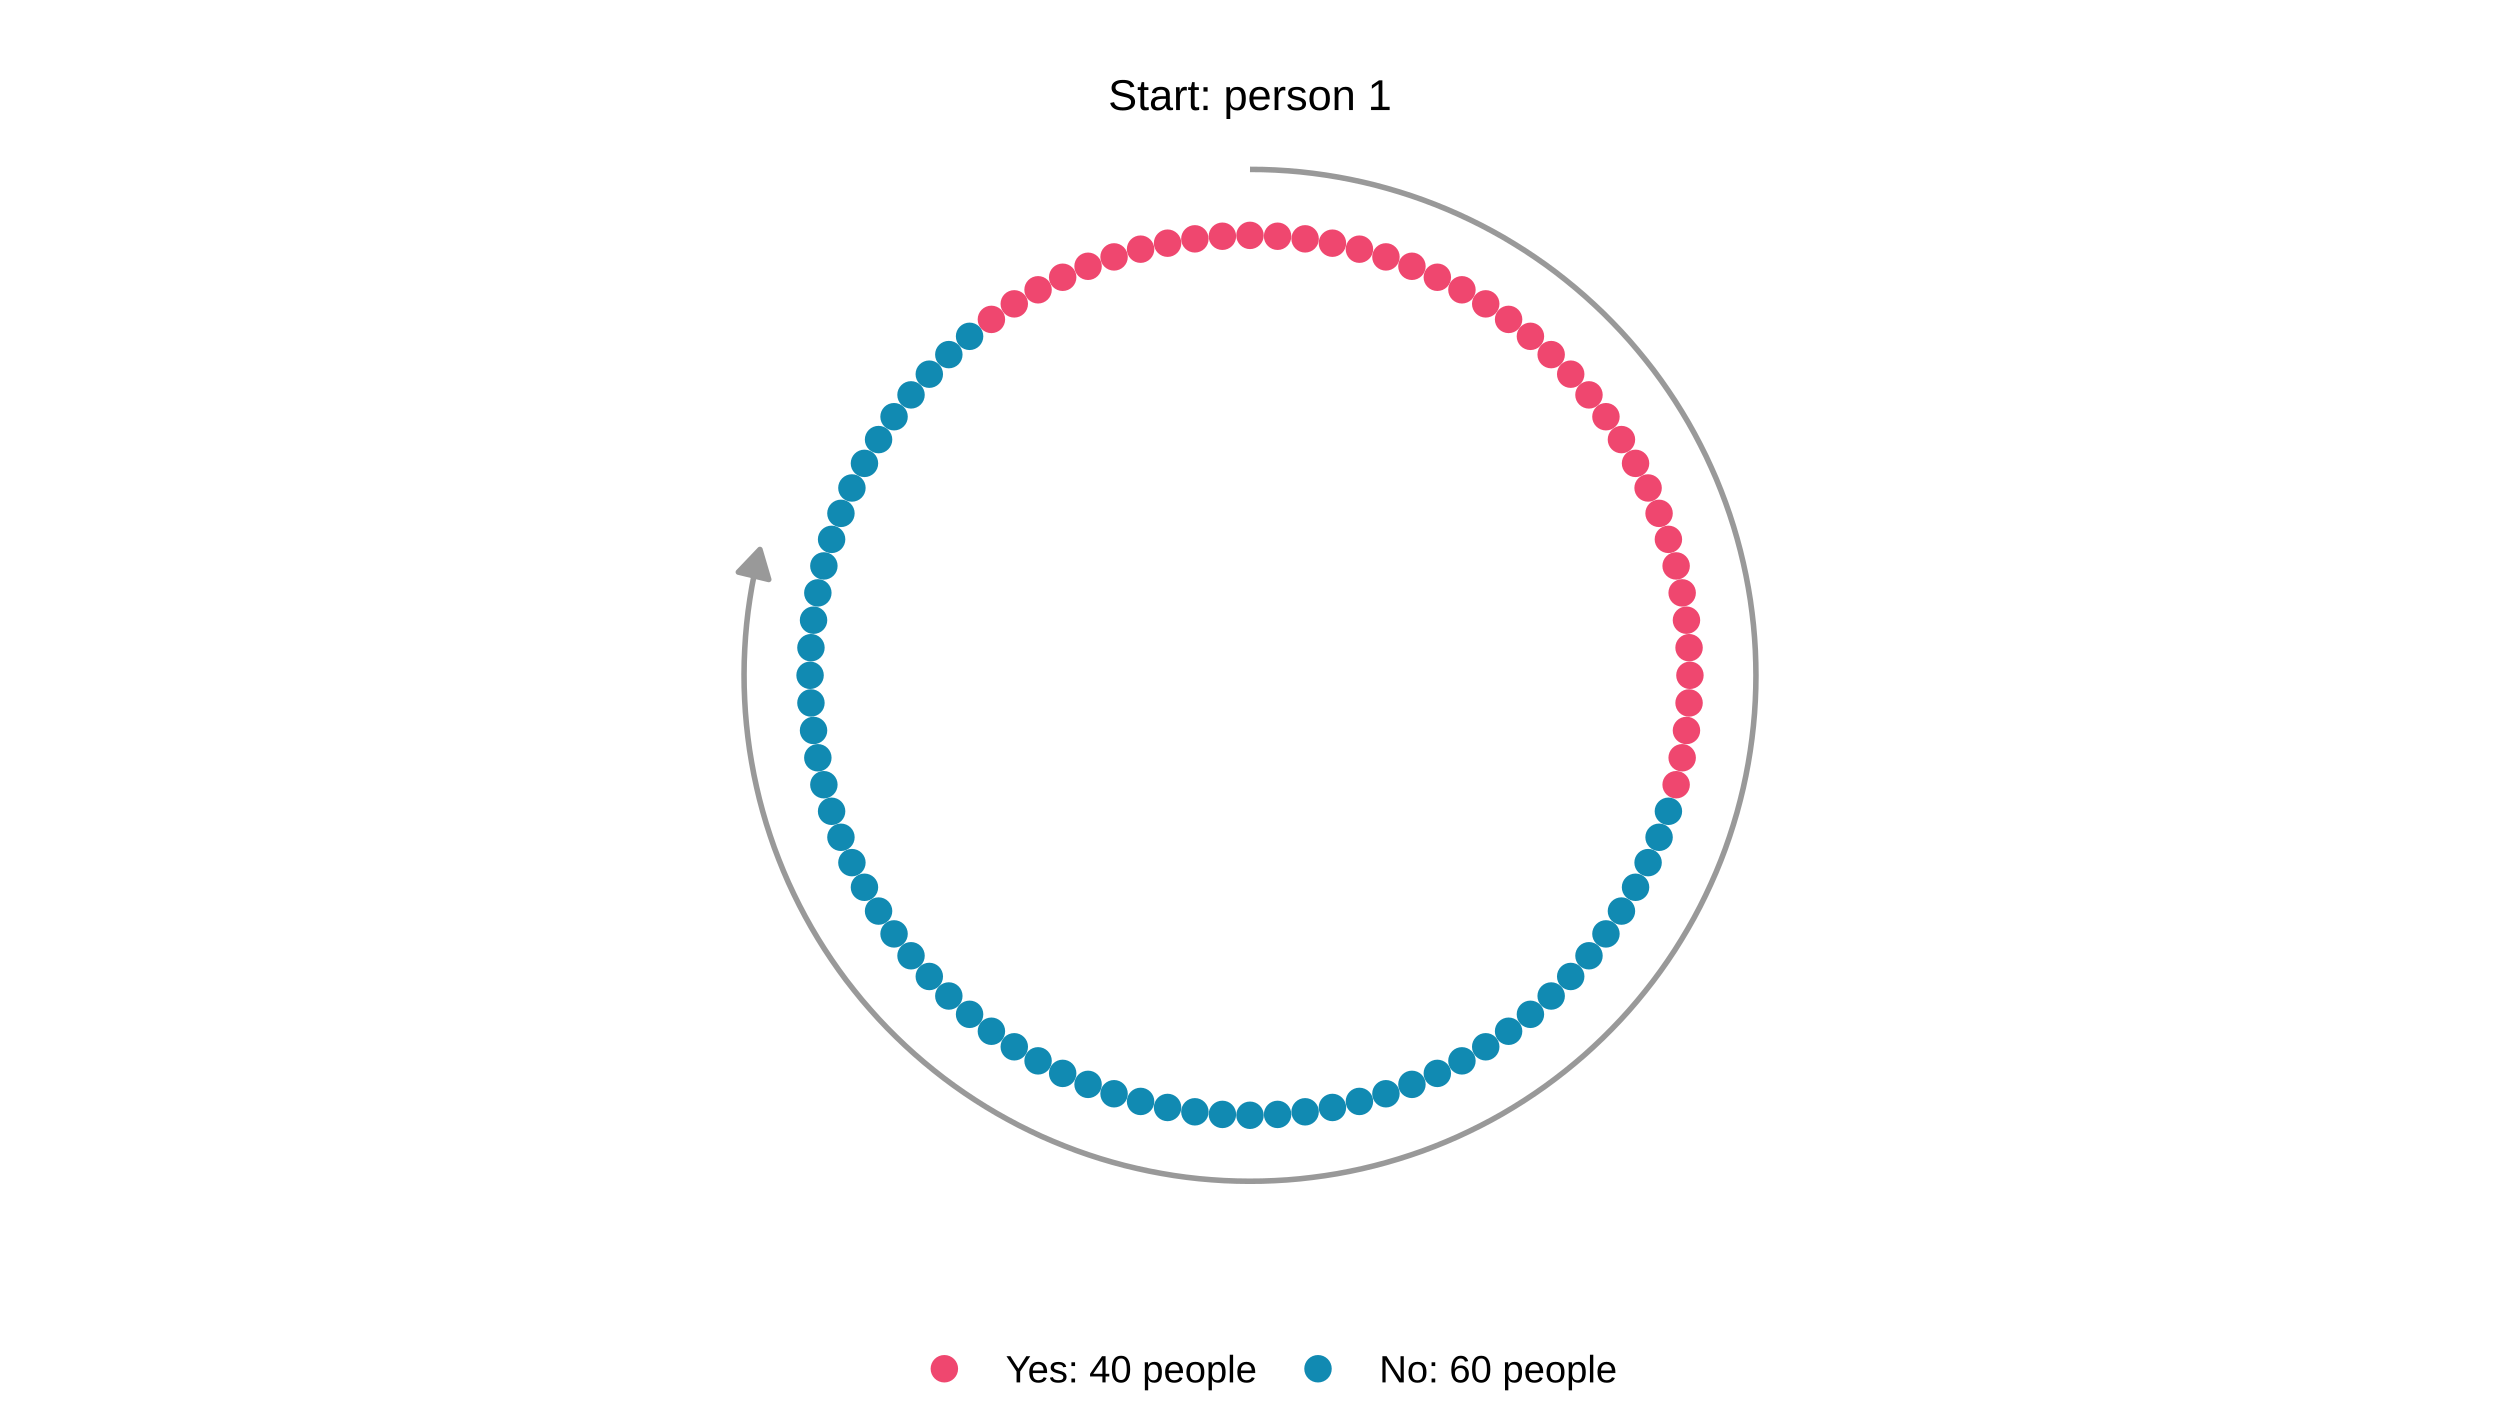
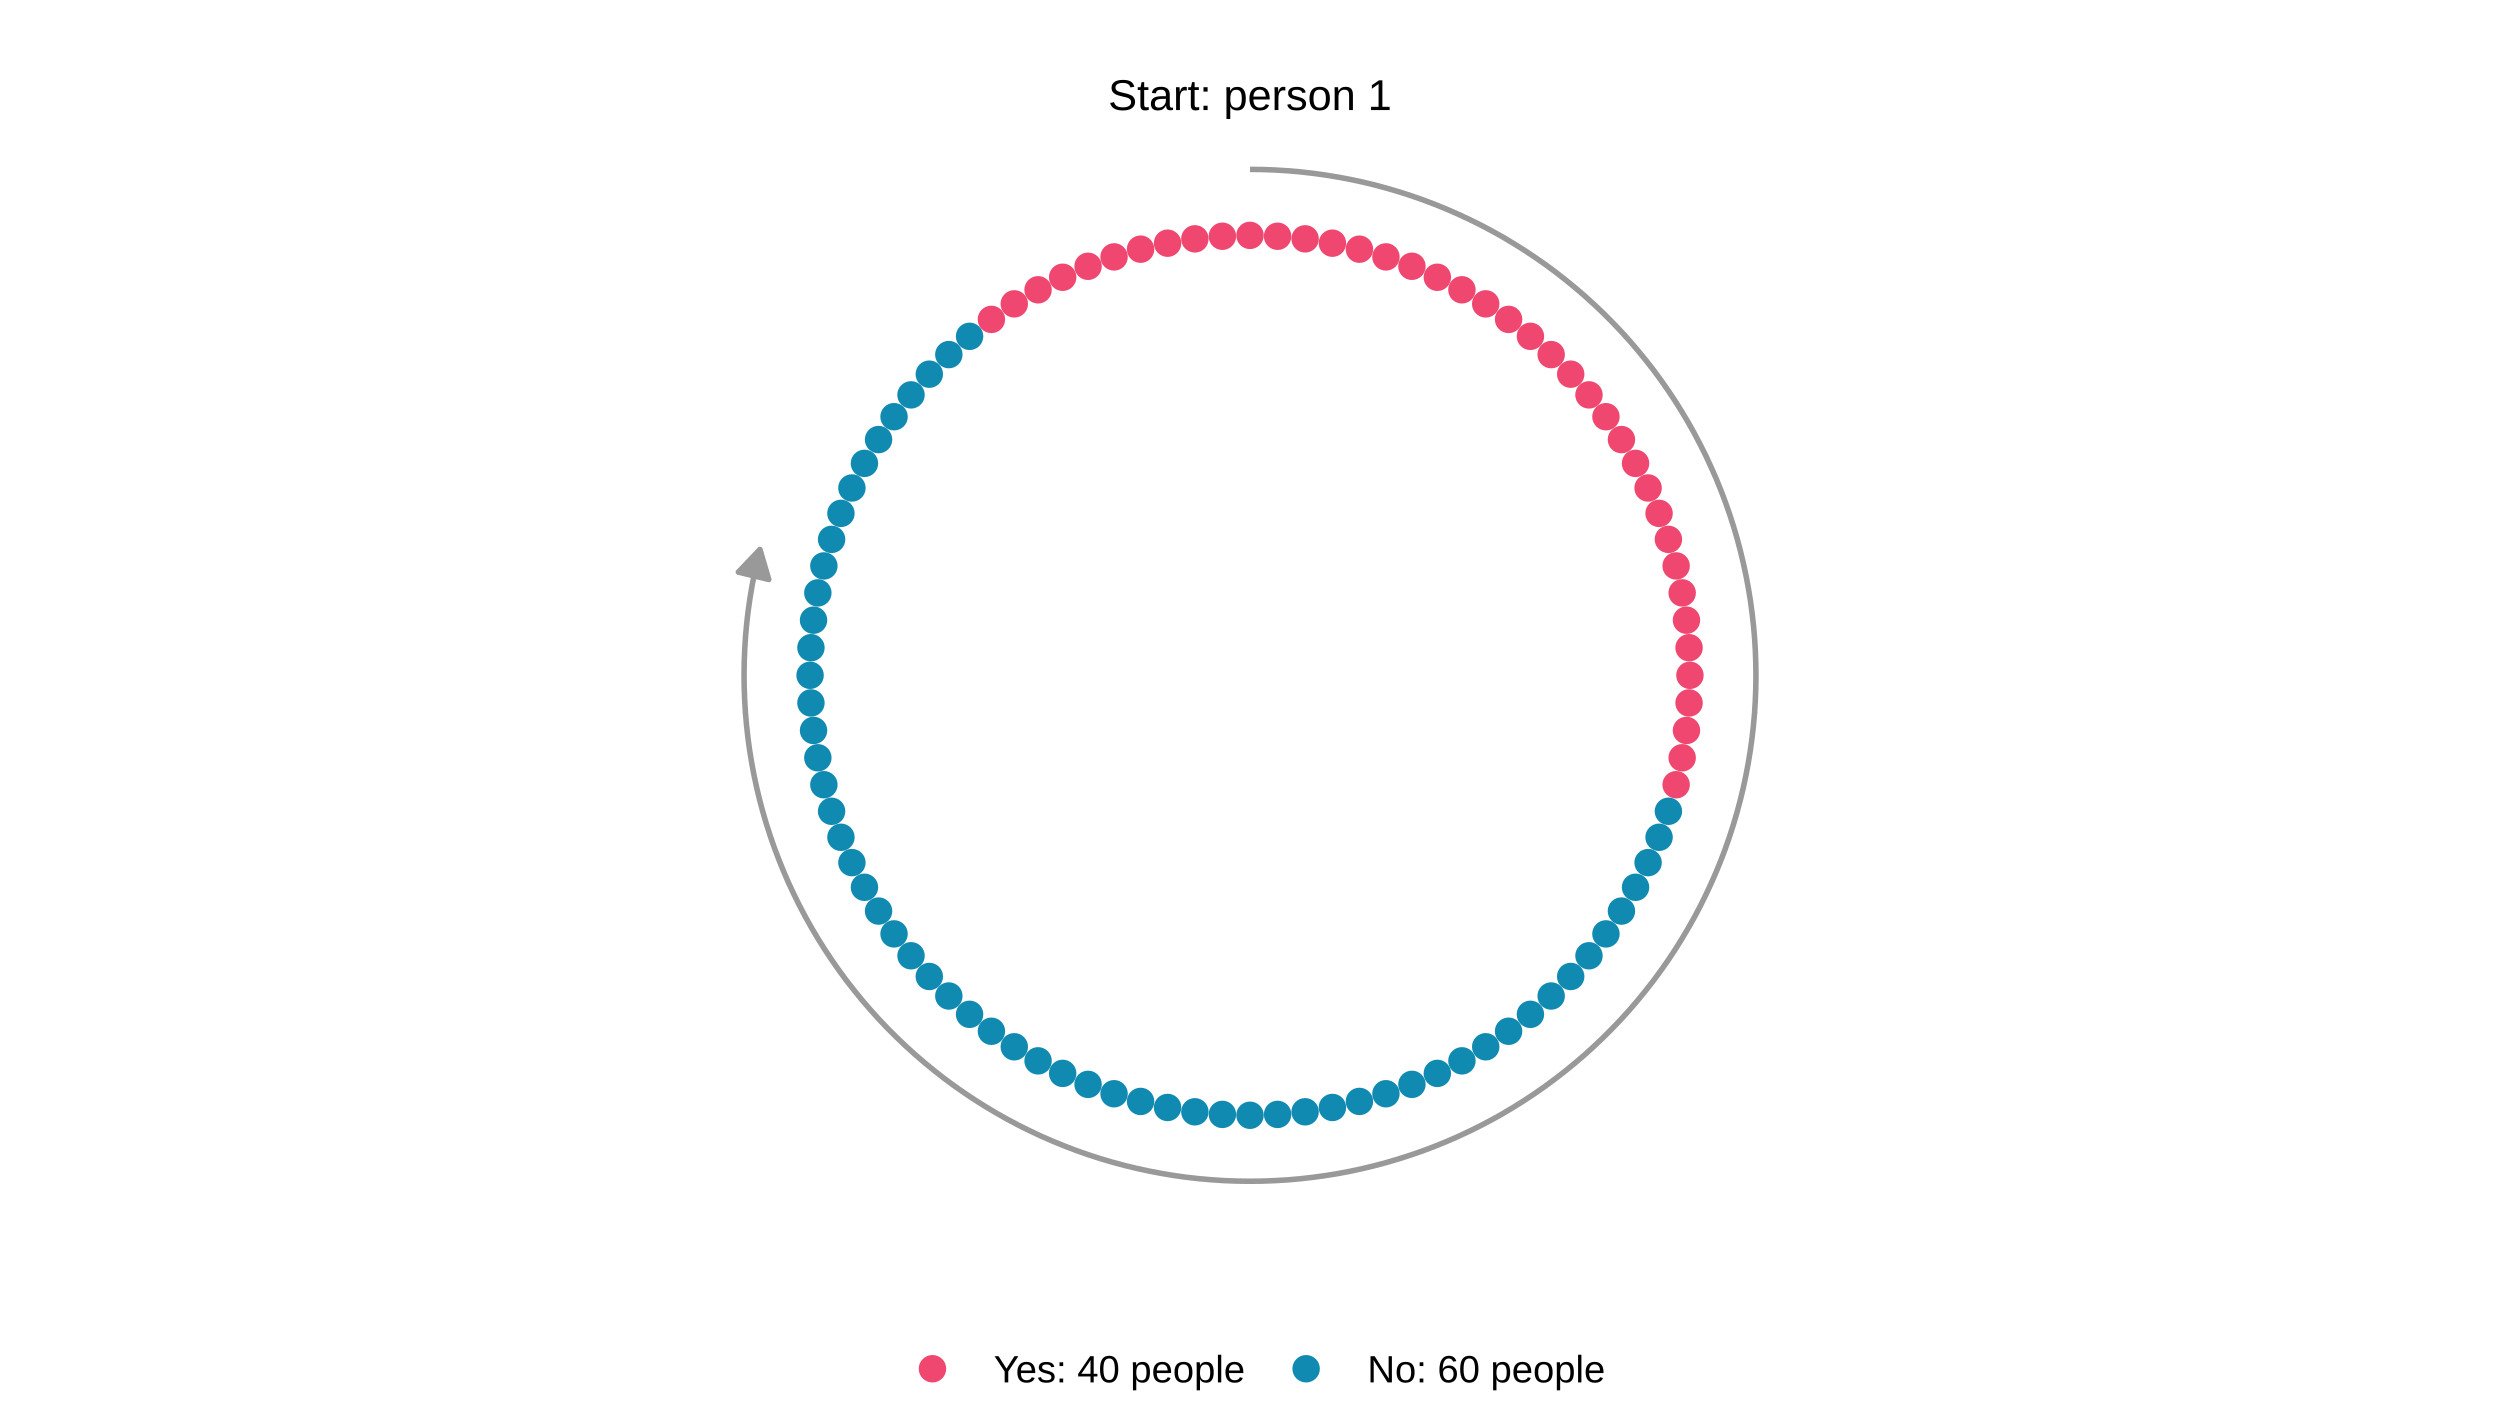
<svg xmlns="http://www.w3.org/2000/svg" width="576.00pt" height="324.00pt" viewBox="0 0 576.00 324.00">
  <g class="svglite">
    <defs>
      <style type="text/css">
    .svglite line, .svglite polyline, .svglite polygon, .svglite path, .svglite rect, .svglite circle {
      fill: none;
      stroke: #000000;
      stroke-linecap: round;
      stroke-linejoin: round;
      stroke-miterlimit: 10.00;
    }
    .svglite text {
      white-space: pre;
    }
    .svglite g.glyphgroup path {
      fill: inherit;
      stroke: none;
    }
  </style>
    </defs>
    <rect width="100%" height="100%" style="stroke: none; fill: none;" />
    <defs>
      <clipPath id="cpMC4wMHw1NzYuMDB8MC4wMHwzMjQuMDA=">
        <rect x="0.00" y="0.00" width="576.00" height="324.00" />
      </clipPath>
    </defs>
    <g clip-path="url(#cpMC4wMHw1NzYuMDB8MC4wMHwzMjQuMDA=)">
</g>
    <defs>
      <clipPath id="cpMTMxLjkwfDQ0NC4xMHwwLjAwfDMyNC4wMA==">
        <rect x="131.90" y="0.00" width="312.20" height="324.00" />
      </clipPath>
    </defs>
    <g clip-path="url(#cpMTMxLjkwfDQ0NC4xMHwwLjAwfDMyNC4wMA==)">
-       <rect x="131.90" y="0.00" width="312.20" height="324.00" style="stroke-width: 0.75; stroke: none;" />
+       <rect x="131.90" y="0.00" width="312.20" height="324.00" style="stroke-width: 0.00; stroke: none;" />
    </g>
    <g clip-path="url(#cpMC4wMHw1NzYuMDB8MC4wMHwzMjQuMDA=)">
      <polyline points="288.00,39.03 290.91,39.06 293.81,39.17 296.71,39.35 299.61,39.60 302.50,39.93 305.38,40.33 308.25,40.80 311.11,41.34 313.95,41.95 316.78,42.63 319.58,43.39 322.37,44.21 325.14,45.10 327.88,46.06 330.60,47.09 333.30,48.19 335.96,49.35 338.60,50.58 341.20,51.87 343.77,53.23 346.31,54.65 348.80,56.14 351.27,57.69 353.69,59.30 356.07,60.96 358.41,62.69 360.70,64.48 362.95,66.32 365.16,68.22 367.31,70.17 369.42,72.17 371.47,74.23 373.48,76.34 375.43,78.49 377.32,80.70 379.16,82.95 380.95,85.24 382.67,87.58 384.34,89.97 385.95,92.39 387.49,94.85 388.98,97.35 390.40,99.89 391.75,102.46 393.05,105.06 394.27,107.70 395.44,110.36 396.53,113.06 397.56,115.78 398.52,118.52 399.41,121.29 400.23,124.08 400.98,126.89 401.66,129.72 402.27,132.56 402.81,135.42 403.28,138.29 403.67,141.17 404.00,144.06 404.25,146.95 404.43,149.85 404.53,152.76 404.57,155.67 404.53,158.57 404.42,161.48 404.24,164.38 403.98,167.28 403.65,170.17 403.25,173.05 402.78,175.92 402.24,178.77 401.63,181.61 400.94,184.44 400.19,187.25 399.36,190.04 398.47,192.80 397.51,195.55 396.48,198.27 395.38,200.96 394.21,203.62 392.98,206.26 391.69,208.86 390.33,211.43 388.90,213.96 387.41,216.46 385.87,218.92 384.26,221.34 382.59,223.72 380.86,226.06 379.07,228.35 377.23,230.60 375.33,232.81 373.38,234.96 371.37,237.06 369.31,239.12 367.20,241.12 365.05,243.07 362.84,244.96 360.59,246.80 358.29,248.58 355.95,250.31 353.57,251.97 351.14,253.58 348.68,255.12 346.18,256.61 343.64,258.03 341.07,259.38 338.46,260.67 335.83,261.90 333.16,263.06 330.47,264.15 327.75,265.18 325.00,266.13 322.23,267.02 319.44,267.84 316.63,268.59 313.81,269.27 310.96,269.88 308.10,270.42 305.23,270.88 302.35,271.27 299.46,271.60 296.57,271.85 293.67,272.02 290.76,272.13 287.85,272.16 284.95,272.12 282.04,272.01 279.14,271.82 276.24,271.57 273.35,271.24 270.47,270.84 267.61,270.36 264.75,269.82 261.91,269.20 259.08,268.52 256.27,267.76 253.49,266.94 250.72,266.04 247.98,265.08 245.26,264.04 242.57,262.94 239.90,261.78 237.27,260.54 234.67,259.25 232.10,257.88 229.57,256.46 227.07,254.97 224.61,253.42 222.19,251.81 219.81,250.14 217.47,248.41 215.18,246.62 212.93,244.77 210.73,242.87 208.58,240.92 206.48,238.91 204.42,236.85 202.42,234.74 200.48,232.58 198.58,230.38 196.75,228.12 194.96,225.83 193.24,223.48 191.58,221.10 189.97,218.67 188.43,216.21 186.95,213.71 185.53,211.17 184.18,208.60 182.89,205.99 181.66,203.35 180.51,200.69 179.42,197.99 178.39,195.27 177.44,192.52 176.55,189.76 175.73,186.96 174.98,184.15 174.31,181.33 173.70,178.48 173.17,175.63 172.70,172.76 172.31,169.87 171.99,166.98 171.74,164.09 171.57,161.19 171.46,158.28 171.43,155.37 171.47,152.47 171.59,149.56 171.77,146.66 172.03,143.76 172.36,140.87 172.77,137.99 173.24,135.13 173.79,132.27 174.41,129.43 175.09,126.60 " style="stroke-width: 1.28; stroke: #999999; stroke-linecap: butt;" />
      <polygon points="177.12,133.51 175.09,126.60 170.12,131.81 " style="stroke-width: 1.28; stroke: #999999; stroke-linecap: butt; fill: #999999;" />
      <circle cx="288.00" cy="54.23" r="2.81" style="stroke-width: 0.71; stroke: #EF476F; fill: #EF476F;" />
      <circle cx="294.36" cy="54.43" r="2.81" style="stroke-width: 0.71; stroke: #EF476F; fill: #EF476F;" />
      <circle cx="300.70" cy="55.03" r="2.81" style="stroke-width: 0.71; stroke: #EF476F; fill: #EF476F;" />
      <circle cx="306.99" cy="56.03" r="2.81" style="stroke-width: 0.71; stroke: #EF476F; fill: #EF476F;" />
      <circle cx="313.21" cy="57.41" r="2.81" style="stroke-width: 0.71; stroke: #EF476F; fill: #EF476F;" />
      <circle cx="319.32" cy="59.19" r="2.81" style="stroke-width: 0.71; stroke: #EF476F; fill: #EF476F;" />
      <circle cx="325.31" cy="61.35" r="2.81" style="stroke-width: 0.71; stroke: #EF476F; fill: #EF476F;" />
      <circle cx="331.16" cy="63.88" r="2.81" style="stroke-width: 0.71; stroke: #EF476F; fill: #EF476F;" />
      <circle cx="336.83" cy="66.77" r="2.81" style="stroke-width: 0.71; stroke: #EF476F; fill: #EF476F;" />
      <circle cx="342.31" cy="70.01" r="2.81" style="stroke-width: 0.71; stroke: #EF476F; fill: #EF476F;" />
      <circle cx="347.58" cy="73.59" r="2.81" style="stroke-width: 0.71; stroke: #EF476F; fill: #EF476F;" />
      <circle cx="352.61" cy="77.49" r="2.81" style="stroke-width: 0.71; stroke: #EF476F; fill: #EF476F;" />
      <circle cx="357.39" cy="81.70" r="2.81" style="stroke-width: 0.71; stroke: #EF476F; fill: #EF476F;" />
      <circle cx="361.89" cy="86.21" r="2.81" style="stroke-width: 0.71; stroke: #EF476F; fill: #EF476F;" />
      <circle cx="366.10" cy="90.98" r="2.81" style="stroke-width: 0.71; stroke: #EF476F; fill: #EF476F;" />
      <circle cx="370.01" cy="96.01" r="2.81" style="stroke-width: 0.71; stroke: #EF476F; fill: #EF476F;" />
      <circle cx="373.58" cy="101.28" r="2.81" style="stroke-width: 0.71; stroke: #EF476F; fill: #EF476F;" />
      <circle cx="376.83" cy="106.76" r="2.81" style="stroke-width: 0.71; stroke: #EF476F; fill: #EF476F;" />
      <circle cx="379.72" cy="112.43" r="2.81" style="stroke-width: 0.71; stroke: #EF476F; fill: #EF476F;" />
      <circle cx="382.25" cy="118.28" r="2.81" style="stroke-width: 0.71; stroke: #EF476F; fill: #EF476F;" />
      <circle cx="384.40" cy="124.27" r="2.81" style="stroke-width: 0.71; stroke: #EF476F; fill: #EF476F;" />
      <circle cx="386.18" cy="130.39" r="2.81" style="stroke-width: 0.71; stroke: #EF476F; fill: #EF476F;" />
      <circle cx="387.57" cy="136.60" r="2.81" style="stroke-width: 0.71; stroke: #EF476F; fill: #EF476F;" />
      <circle cx="388.56" cy="142.89" r="2.81" style="stroke-width: 0.71; stroke: #EF476F; fill: #EF476F;" />
      <circle cx="389.16" cy="149.23" r="2.81" style="stroke-width: 0.71; stroke: #EF476F; fill: #EF476F;" />
      <circle cx="389.36" cy="155.59" r="2.81" style="stroke-width: 0.71; stroke: #EF476F; fill: #EF476F;" />
      <circle cx="389.16" cy="161.96" r="2.81" style="stroke-width: 0.71; stroke: #EF476F; fill: #EF476F;" />
      <circle cx="388.56" cy="168.30" r="2.81" style="stroke-width: 0.71; stroke: #EF476F; fill: #EF476F;" />
      <circle cx="387.57" cy="174.59" r="2.81" style="stroke-width: 0.71; stroke: #EF476F; fill: #EF476F;" />
      <circle cx="386.18" cy="180.80" r="2.81" style="stroke-width: 0.71; stroke: #EF476F; fill: #EF476F;" />
      <circle cx="384.40" cy="186.92" r="2.81" style="stroke-width: 0.71; stroke: #118AB2; fill: #118AB2;" />
      <circle cx="382.25" cy="192.91" r="2.81" style="stroke-width: 0.71; stroke: #118AB2; fill: #118AB2;" />
      <circle cx="379.72" cy="198.75" r="2.81" style="stroke-width: 0.71; stroke: #118AB2; fill: #118AB2;" />
      <circle cx="376.83" cy="204.43" r="2.81" style="stroke-width: 0.71; stroke: #118AB2; fill: #118AB2;" />
      <circle cx="373.58" cy="209.91" r="2.81" style="stroke-width: 0.71; stroke: #118AB2; fill: #118AB2;" />
      <circle cx="370.01" cy="215.17" r="2.81" style="stroke-width: 0.71; stroke: #118AB2; fill: #118AB2;" />
      <circle cx="366.10" cy="220.21" r="2.81" style="stroke-width: 0.71; stroke: #118AB2; fill: #118AB2;" />
      <circle cx="361.89" cy="224.98" r="2.81" style="stroke-width: 0.71; stroke: #118AB2; fill: #118AB2;" />
      <circle cx="357.39" cy="229.48" r="2.81" style="stroke-width: 0.71; stroke: #118AB2; fill: #118AB2;" />
      <circle cx="352.61" cy="233.70" r="2.81" style="stroke-width: 0.71; stroke: #118AB2; fill: #118AB2;" />
      <circle cx="347.58" cy="237.60" r="2.81" style="stroke-width: 0.71; stroke: #118AB2; fill: #118AB2;" />
      <circle cx="342.31" cy="241.18" r="2.81" style="stroke-width: 0.71; stroke: #118AB2; fill: #118AB2;" />
      <circle cx="336.83" cy="244.42" r="2.81" style="stroke-width: 0.71; stroke: #118AB2; fill: #118AB2;" />
      <circle cx="331.16" cy="247.31" r="2.81" style="stroke-width: 0.71; stroke: #118AB2; fill: #118AB2;" />
      <circle cx="325.31" cy="249.84" r="2.81" style="stroke-width: 0.71; stroke: #118AB2; fill: #118AB2;" />
      <circle cx="319.32" cy="252.00" r="2.81" style="stroke-width: 0.71; stroke: #118AB2; fill: #118AB2;" />
      <circle cx="313.21" cy="253.77" r="2.81" style="stroke-width: 0.71; stroke: #118AB2; fill: #118AB2;" />
      <circle cx="306.99" cy="255.16" r="2.81" style="stroke-width: 0.71; stroke: #118AB2; fill: #118AB2;" />
      <circle cx="300.70" cy="256.16" r="2.81" style="stroke-width: 0.71; stroke: #118AB2; fill: #118AB2;" />
      <circle cx="294.36" cy="256.76" r="2.81" style="stroke-width: 0.71; stroke: #118AB2; fill: #118AB2;" />
      <circle cx="288.00" cy="256.96" r="2.81" style="stroke-width: 0.71; stroke: #118AB2; fill: #118AB2;" />
      <circle cx="281.64" cy="256.76" r="2.81" style="stroke-width: 0.71; stroke: #118AB2; fill: #118AB2;" />
      <circle cx="275.30" cy="256.16" r="2.81" style="stroke-width: 0.71; stroke: #118AB2; fill: #118AB2;" />
      <circle cx="269.01" cy="255.16" r="2.81" style="stroke-width: 0.71; stroke: #118AB2; fill: #118AB2;" />
      <circle cx="262.79" cy="253.77" r="2.81" style="stroke-width: 0.71; stroke: #118AB2; fill: #118AB2;" />
      <circle cx="256.68" cy="252.00" r="2.81" style="stroke-width: 0.71; stroke: #118AB2; fill: #118AB2;" />
      <circle cx="250.69" cy="249.84" r="2.81" style="stroke-width: 0.71; stroke: #118AB2; fill: #118AB2;" />
      <circle cx="244.84" cy="247.31" r="2.81" style="stroke-width: 0.71; stroke: #118AB2; fill: #118AB2;" />
      <circle cx="239.17" cy="244.42" r="2.81" style="stroke-width: 0.71; stroke: #118AB2; fill: #118AB2;" />
      <circle cx="233.69" cy="241.18" r="2.81" style="stroke-width: 0.71; stroke: #118AB2; fill: #118AB2;" />
      <circle cx="228.42" cy="237.60" r="2.81" style="stroke-width: 0.71; stroke: #118AB2; fill: #118AB2;" />
      <circle cx="223.39" cy="233.70" r="2.81" style="stroke-width: 0.71; stroke: #118AB2; fill: #118AB2;" />
      <circle cx="218.61" cy="229.48" r="2.81" style="stroke-width: 0.71; stroke: #118AB2; fill: #118AB2;" />
      <circle cx="214.11" cy="224.98" r="2.81" style="stroke-width: 0.71; stroke: #118AB2; fill: #118AB2;" />
      <circle cx="209.90" cy="220.21" r="2.81" style="stroke-width: 0.71; stroke: #118AB2; fill: #118AB2;" />
      <circle cx="205.99" cy="215.17" r="2.81" style="stroke-width: 0.71; stroke: #118AB2; fill: #118AB2;" />
      <circle cx="202.42" cy="209.91" r="2.81" style="stroke-width: 0.71; stroke: #118AB2; fill: #118AB2;" />
      <circle cx="199.17" cy="204.43" r="2.81" style="stroke-width: 0.71; stroke: #118AB2; fill: #118AB2;" />
      <circle cx="196.28" cy="198.75" r="2.81" style="stroke-width: 0.71; stroke: #118AB2; fill: #118AB2;" />
      <circle cx="193.75" cy="192.91" r="2.81" style="stroke-width: 0.71; stroke: #118AB2; fill: #118AB2;" />
      <circle cx="191.60" cy="186.92" r="2.81" style="stroke-width: 0.71; stroke: #118AB2; fill: #118AB2;" />
      <circle cx="189.82" cy="180.80" r="2.81" style="stroke-width: 0.71; stroke: #118AB2; fill: #118AB2;" />
      <circle cx="188.43" cy="174.59" r="2.81" style="stroke-width: 0.71; stroke: #118AB2; fill: #118AB2;" />
      <circle cx="187.44" cy="168.30" r="2.81" style="stroke-width: 0.71; stroke: #118AB2; fill: #118AB2;" />
      <circle cx="186.84" cy="161.96" r="2.81" style="stroke-width: 0.71; stroke: #118AB2; fill: #118AB2;" />
      <circle cx="186.64" cy="155.59" r="2.81" style="stroke-width: 0.71; stroke: #118AB2; fill: #118AB2;" />
      <circle cx="186.84" cy="149.23" r="2.81" style="stroke-width: 0.71; stroke: #118AB2; fill: #118AB2;" />
      <circle cx="187.44" cy="142.89" r="2.81" style="stroke-width: 0.71; stroke: #118AB2; fill: #118AB2;" />
      <circle cx="188.43" cy="136.60" r="2.81" style="stroke-width: 0.71; stroke: #118AB2; fill: #118AB2;" />
      <circle cx="189.82" cy="130.39" r="2.81" style="stroke-width: 0.71; stroke: #118AB2; fill: #118AB2;" />
      <circle cx="191.60" cy="124.27" r="2.81" style="stroke-width: 0.71; stroke: #118AB2; fill: #118AB2;" />
      <circle cx="193.75" cy="118.28" r="2.81" style="stroke-width: 0.71; stroke: #118AB2; fill: #118AB2;" />
      <circle cx="196.28" cy="112.43" r="2.81" style="stroke-width: 0.71; stroke: #118AB2; fill: #118AB2;" />
      <circle cx="199.17" cy="106.76" r="2.81" style="stroke-width: 0.71; stroke: #118AB2; fill: #118AB2;" />
      <circle cx="202.42" cy="101.28" r="2.81" style="stroke-width: 0.71; stroke: #118AB2; fill: #118AB2;" />
      <circle cx="205.99" cy="96.01" r="2.81" style="stroke-width: 0.71; stroke: #118AB2; fill: #118AB2;" />
      <circle cx="209.90" cy="90.98" r="2.81" style="stroke-width: 0.71; stroke: #118AB2; fill: #118AB2;" />
      <circle cx="214.11" cy="86.21" r="2.81" style="stroke-width: 0.71; stroke: #118AB2; fill: #118AB2;" />
      <circle cx="218.61" cy="81.70" r="2.81" style="stroke-width: 0.71; stroke: #118AB2; fill: #118AB2;" />
      <circle cx="223.39" cy="77.49" r="2.81" style="stroke-width: 0.71; stroke: #118AB2; fill: #118AB2;" />
      <circle cx="228.42" cy="73.59" r="2.81" style="stroke-width: 0.71; stroke: #EF476F; fill: #EF476F;" />
      <circle cx="233.69" cy="70.01" r="2.81" style="stroke-width: 0.71; stroke: #EF476F; fill: #EF476F;" />
      <circle cx="239.17" cy="66.77" r="2.81" style="stroke-width: 0.71; stroke: #EF476F; fill: #EF476F;" />
      <circle cx="244.84" cy="63.88" r="2.81" style="stroke-width: 0.71; stroke: #EF476F; fill: #EF476F;" />
      <circle cx="250.69" cy="61.35" r="2.81" style="stroke-width: 0.71; stroke: #EF476F; fill: #EF476F;" />
      <circle cx="256.68" cy="59.19" r="2.81" style="stroke-width: 0.71; stroke: #EF476F; fill: #EF476F;" />
      <circle cx="262.79" cy="57.41" r="2.81" style="stroke-width: 0.71; stroke: #EF476F; fill: #EF476F;" />
      <circle cx="269.01" cy="56.03" r="2.81" style="stroke-width: 0.71; stroke: #EF476F; fill: #EF476F;" />
      <circle cx="275.30" cy="55.03" r="2.81" style="stroke-width: 0.71; stroke: #EF476F; fill: #EF476F;" />
      <circle cx="281.64" cy="54.43" r="2.81" style="stroke-width: 0.71; stroke: #EF476F; fill: #EF476F;" />
      <text x="288.00" y="25.36" text-anchor="middle" style="font-size: 9.96px; font-family: &quot;Arial&quot;;" textLength="65.27px" lengthAdjust="spacingAndGlyphs">Start: person 1</text>
-       <circle cx="217.58" cy="315.36" r="2.81" style="stroke-width: 0.71; stroke: #EF476F; fill: #EF476F;" />
-       <circle cx="303.67" cy="315.36" r="2.81" style="stroke-width: 0.71; stroke: #118AB2; fill: #118AB2;" />
-       <text x="231.70" y="318.51" style="font-size: 8.80px; font-family: &quot;Arial&quot;;" textLength="57.86px" lengthAdjust="spacingAndGlyphs">Yes: 40 people</text>
-       <text x="317.79" y="318.51" style="font-size: 8.80px; font-family: &quot;Arial&quot;;" textLength="54.75px" lengthAdjust="spacingAndGlyphs">No: 60 people</text>
+       <circle cx="214.84" cy="315.36" r="2.81" style="stroke-width: 0.71; stroke: #EF476F; fill: #EF476F;" />
+       <circle cx="300.93" cy="315.36" r="2.81" style="stroke-width: 0.71; stroke: #118AB2; fill: #118AB2;" />
+       <text x="228.96" y="318.51" style="font-size: 8.80px; font-family: &quot;Arial&quot;;" textLength="57.86px" lengthAdjust="spacingAndGlyphs">Yes: 40 people</text>
+       <text x="315.05" y="318.51" style="font-size: 8.80px; font-family: &quot;Arial&quot;;" textLength="54.75px" lengthAdjust="spacingAndGlyphs">No: 60 people</text>
    </g>
  </g>
</svg>
